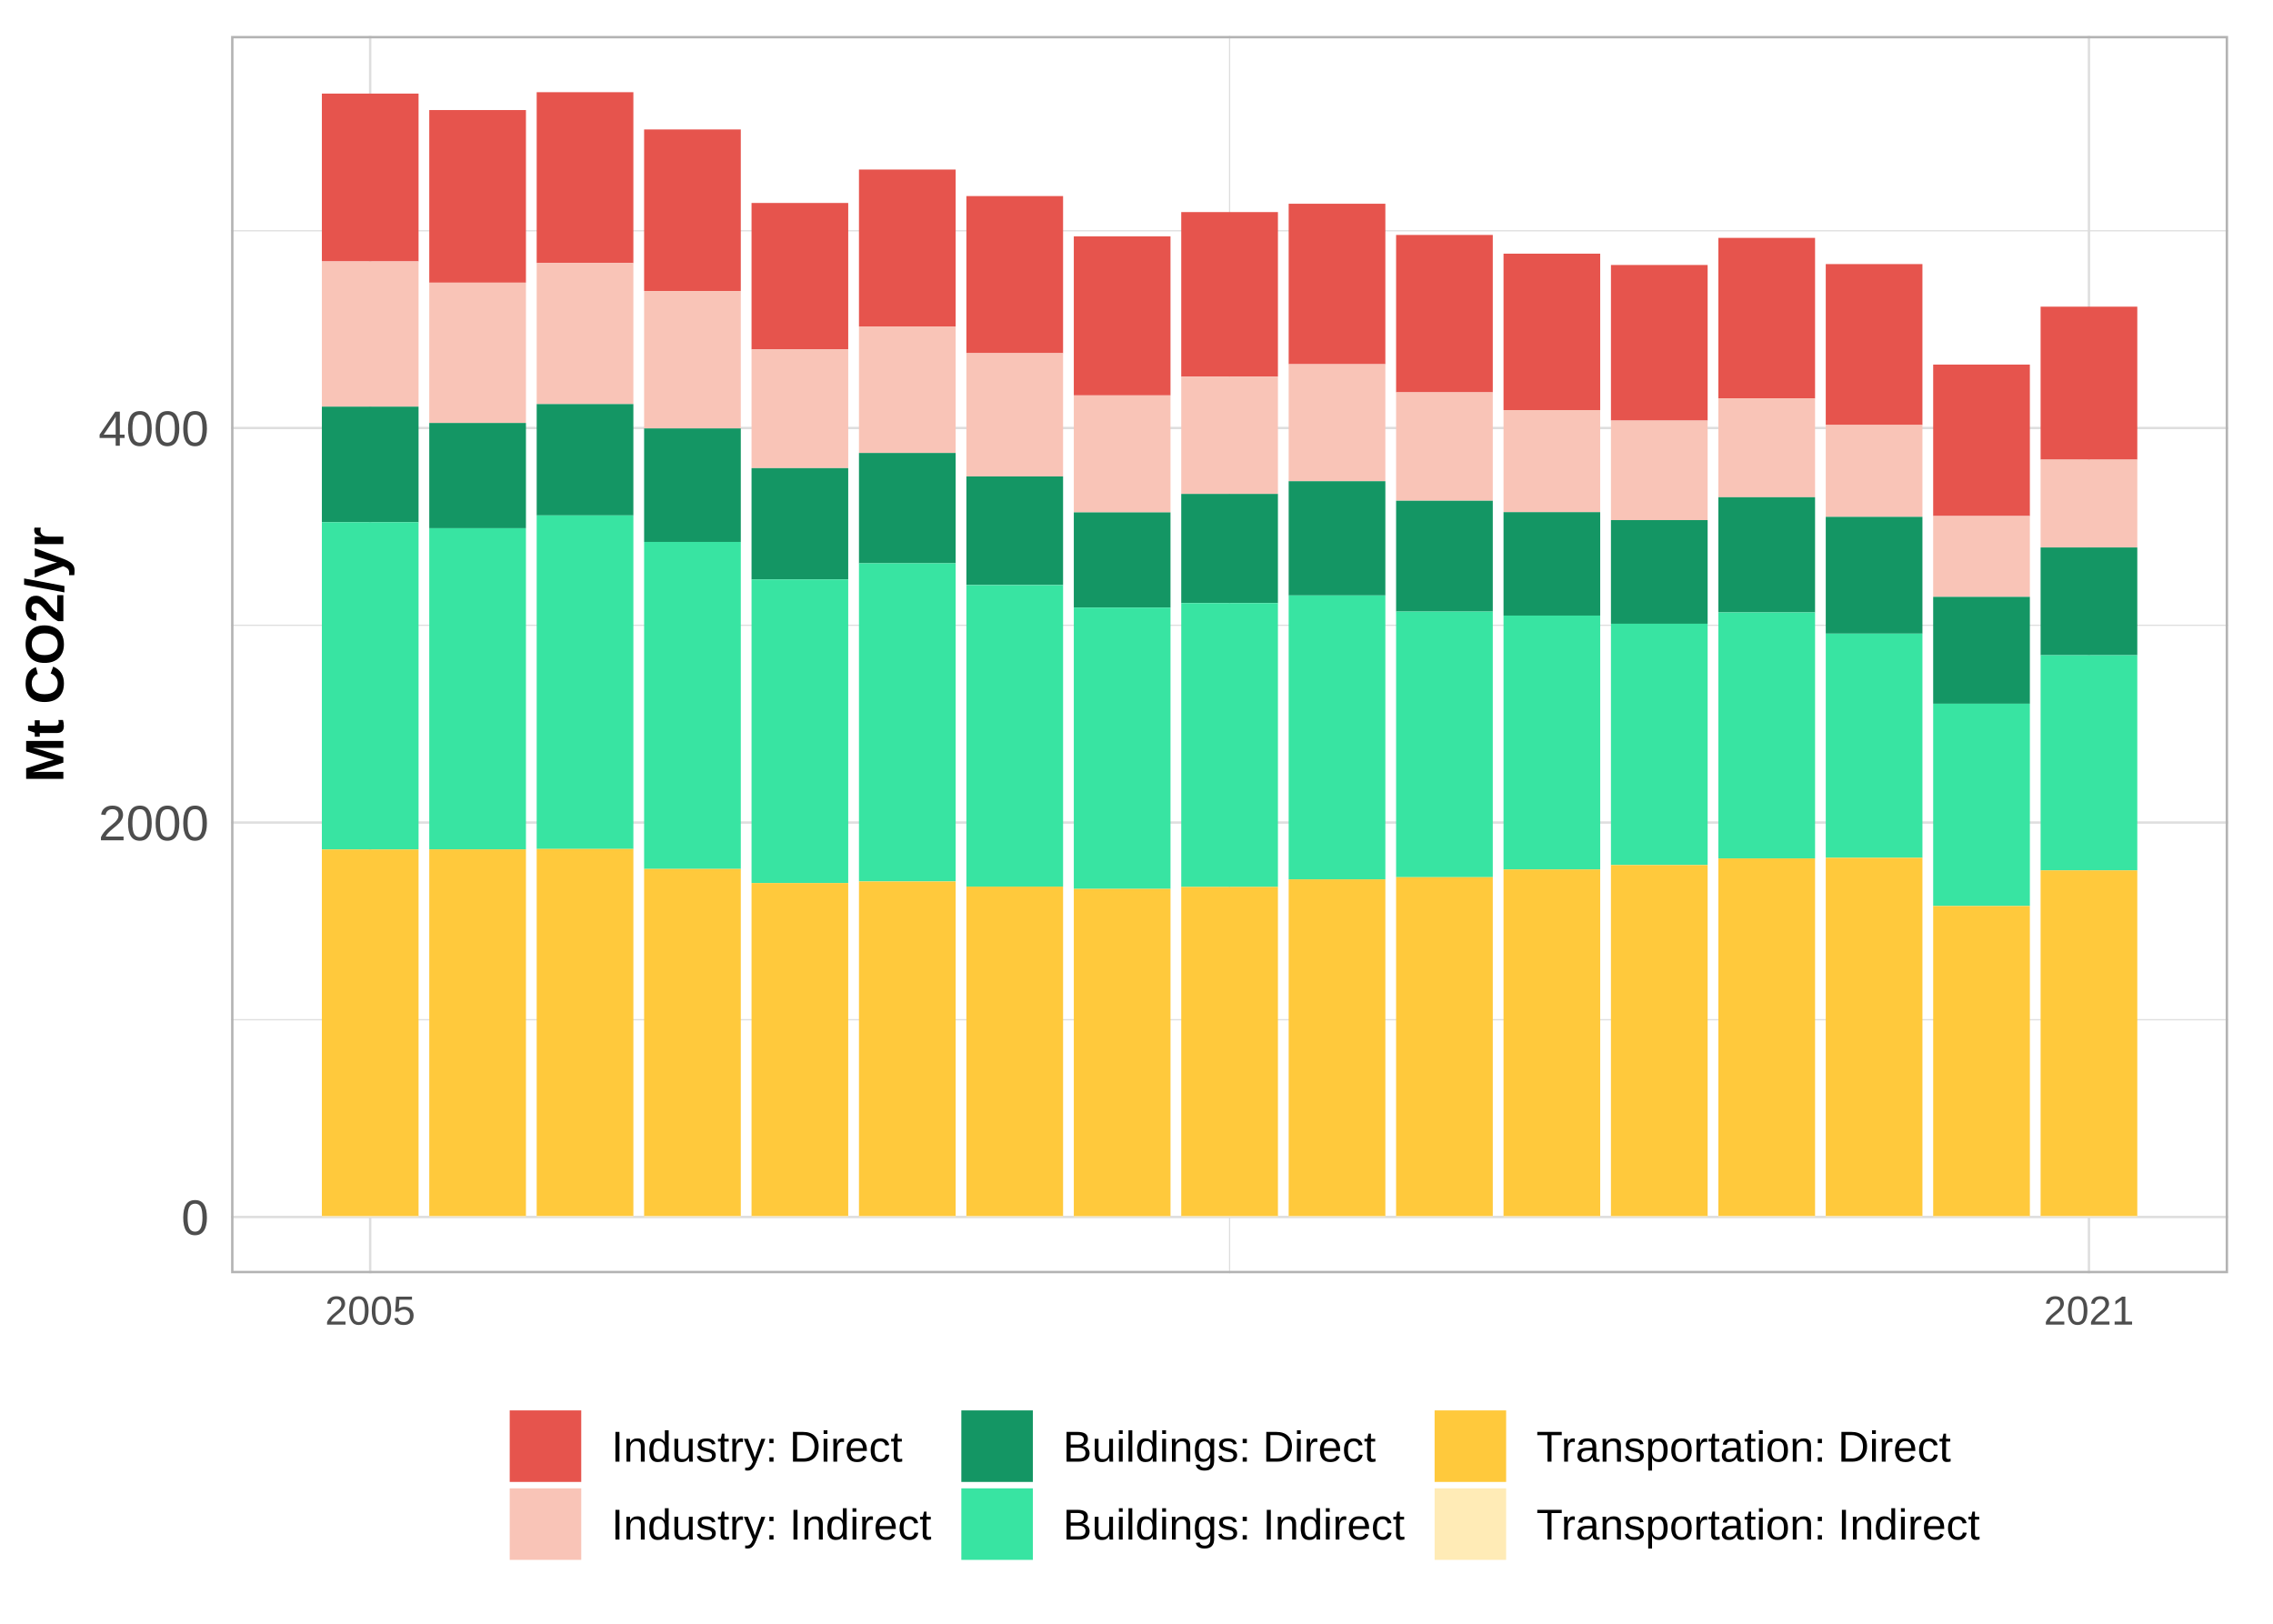
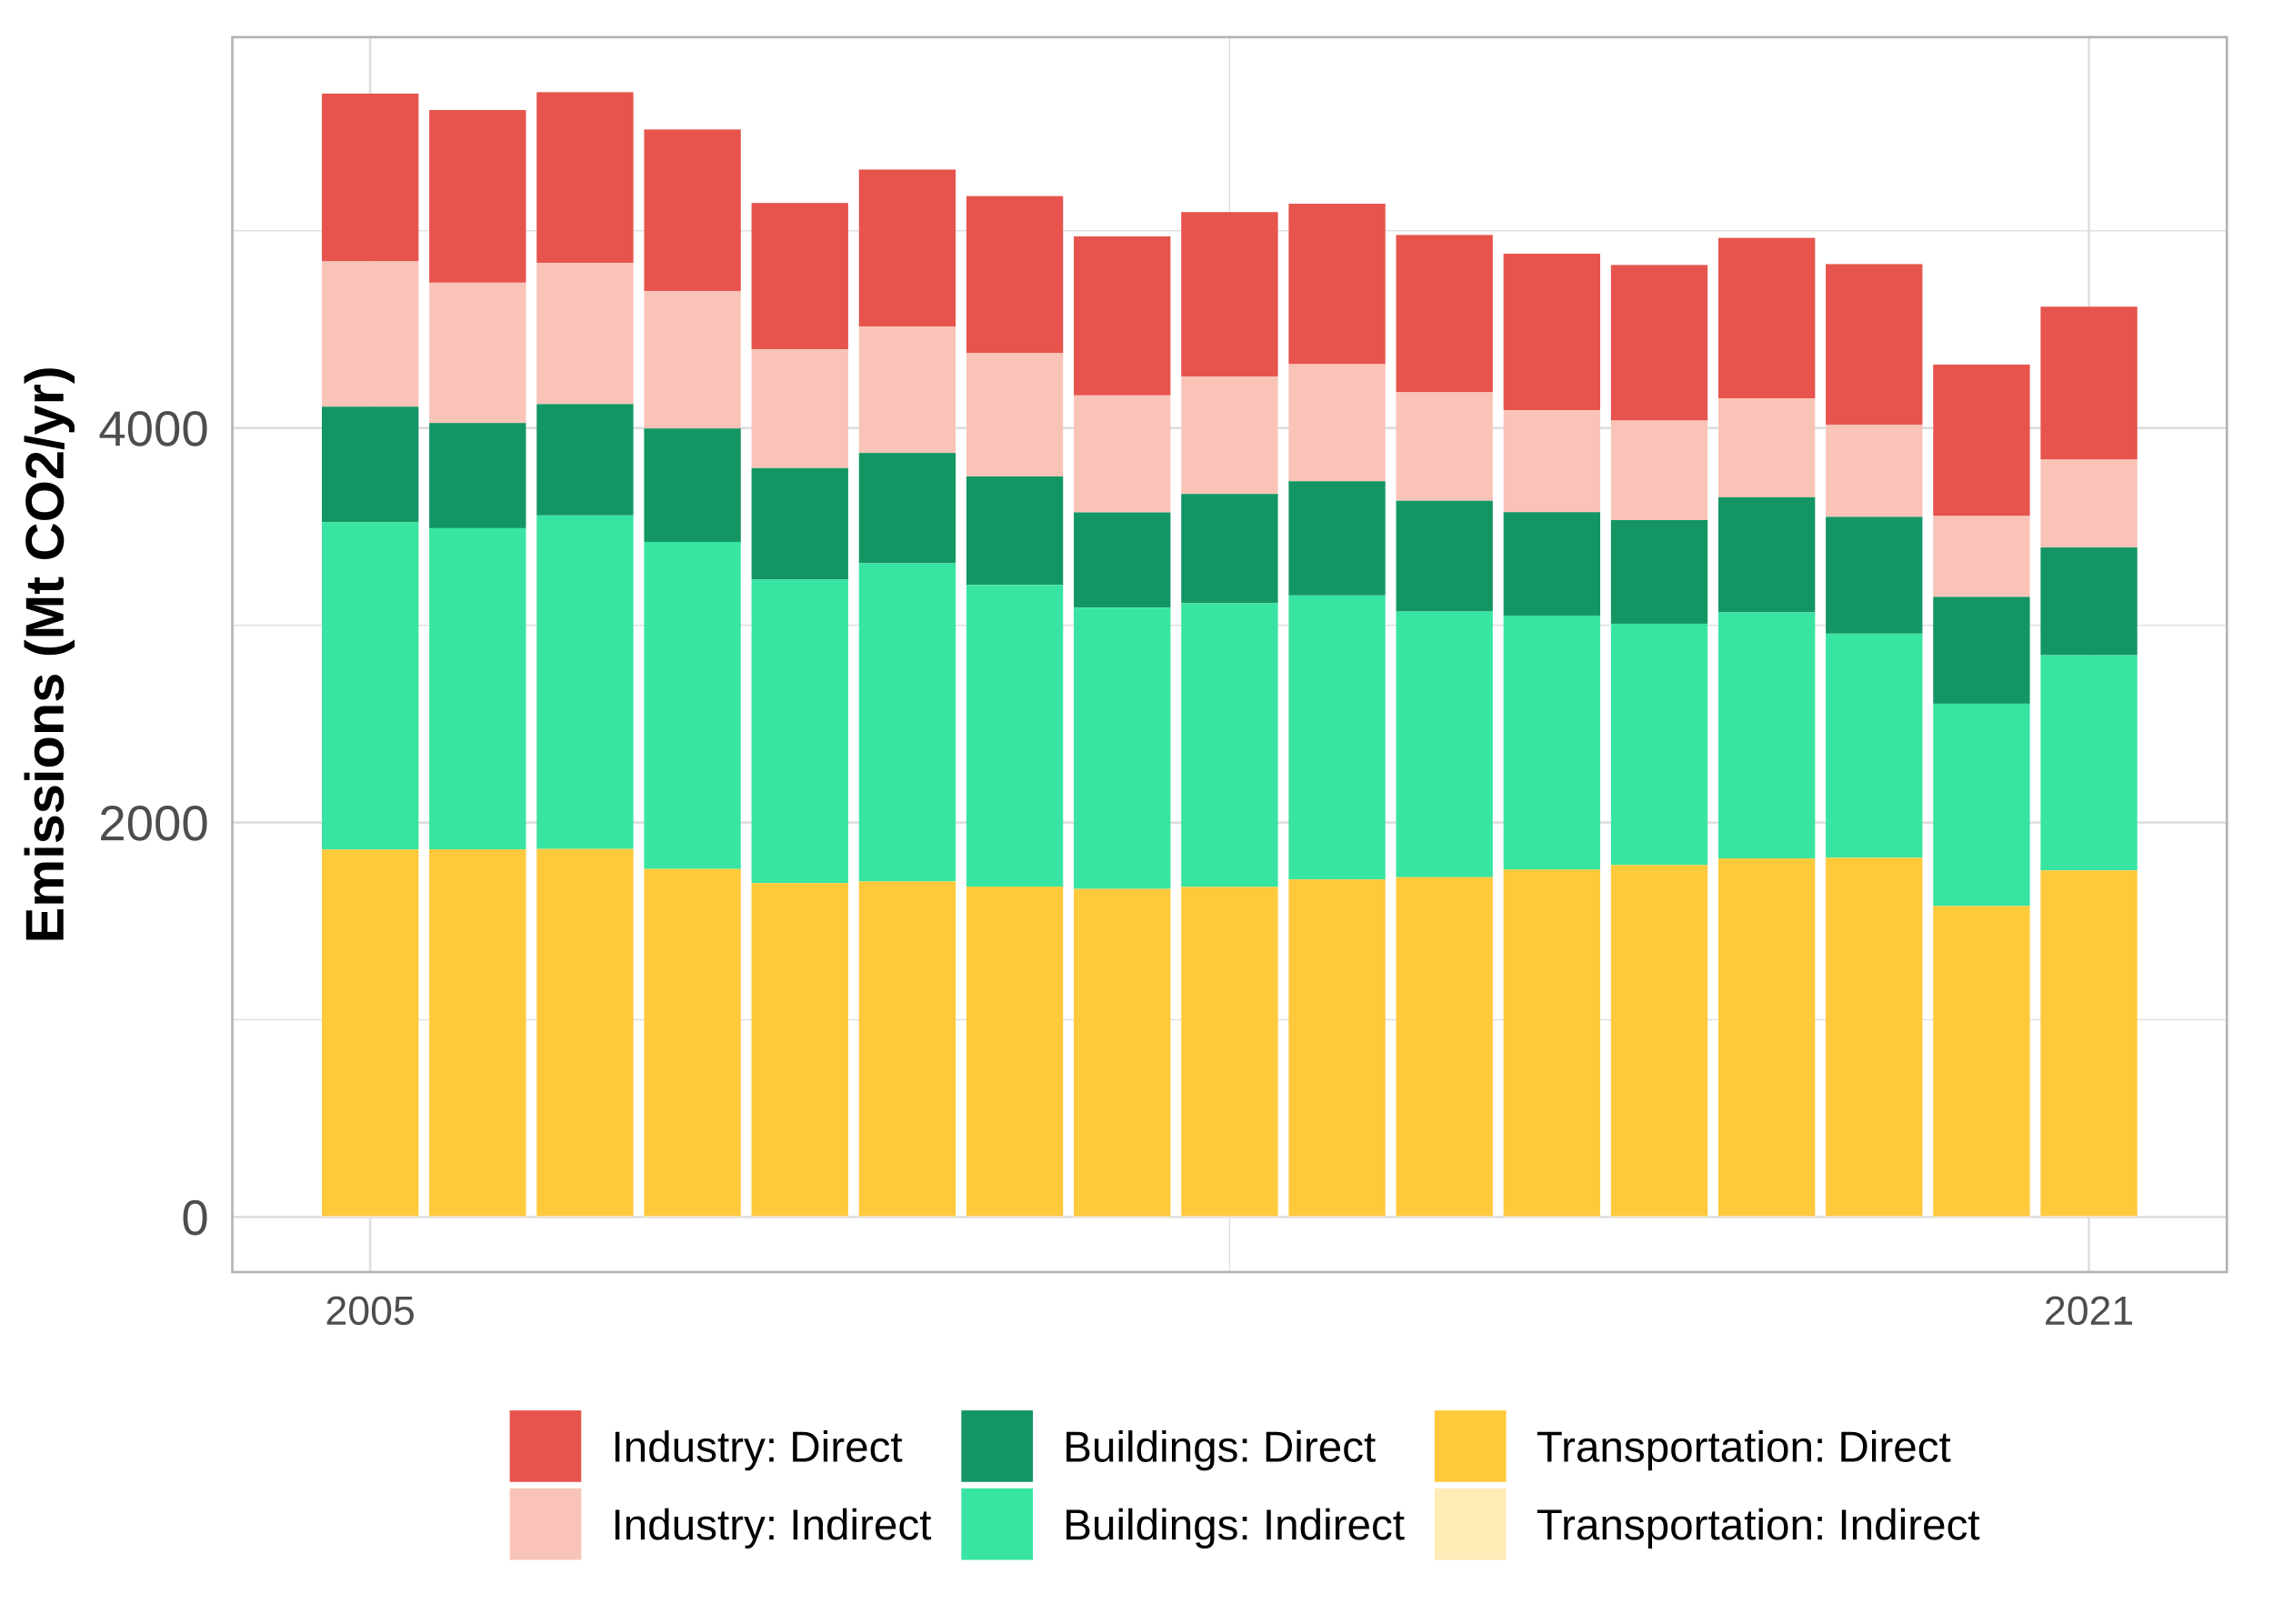
<svg xmlns="http://www.w3.org/2000/svg" class="svglite" width="504.00pt" height="360.00pt" viewBox="0 0 504.00 360.00">
  <defs>
    <style type="text/css">
    .svglite line, .svglite polyline, .svglite polygon, .svglite path, .svglite rect, .svglite circle {
      fill: none;
      stroke: #000000;
      stroke-linecap: round;
      stroke-linejoin: round;
      stroke-miterlimit: 10.00;
    }
    .svglite text {
      white-space: pre;
    }
  </style>
  </defs>
  <rect width="100%" height="100%" style="stroke: none; fill: #FFFFFF;" />
  <defs>
    <clipPath id="cpMC4wMHw1MDQuMDB8MC4wMHwzNjAuMDA=">
      <rect x="0.00" y="0.00" width="504.00" height="360.00" />
    </clipPath>
  </defs>
  <g clip-path="url(#cpMC4wMHw1MDQuMDB8MC4wMHwzNjAuMDA=)">
    <rect x="0.00" y="0" width="504.00" height="360.00" style="stroke-width: 1.07; stroke: #FFFFFF; fill: #FFFFFF;" />
  </g>
  <defs>
    <clipPath id="cpNTEuMjR8NDk0LjA0fDcuOTd8MjgyLjI5">
      <rect x="51.24" y="7.97" width="442.80" height="274.32" />
    </clipPath>
  </defs>
  <g clip-path="url(#cpNTEuMjR8NDk0LjA0fDcuOTd8MjgyLjI5)">
    <rect x="51.24" y="7.97" width="442.80" height="274.32" style="stroke-width: 1.07; stroke: none; fill: #FFFFFF;" />
    <polyline points="51.24,226.09 494.04,226.09 " style="stroke-width: 0.27; stroke: #DEDEDE; stroke-linecap: butt;" />
    <polyline points="51.24,138.63 494.04,138.63 " style="stroke-width: 0.27; stroke: #DEDEDE; stroke-linecap: butt;" />
    <polyline points="51.24,51.16 494.04,51.16 " style="stroke-width: 0.27; stroke: #DEDEDE; stroke-linecap: butt;" />
    <polyline points="272.64,282.29 272.64,7.97 " style="stroke-width: 0.27; stroke: #DEDEDE; stroke-linecap: butt;" />
    <polyline points="51.24,269.82 494.04,269.82 " style="stroke-width: 0.53; stroke: #DEDEDE; stroke-linecap: butt;" />
    <polyline points="51.24,182.36 494.04,182.36 " style="stroke-width: 0.53; stroke: #DEDEDE; stroke-linecap: butt;" />
    <polyline points="51.24,94.89 494.04,94.89 " style="stroke-width: 0.53; stroke: #DEDEDE; stroke-linecap: butt;" />
    <polyline points="82.08,282.29 82.08,7.97 " style="stroke-width: 0.53; stroke: #DEDEDE; stroke-linecap: butt;" />
    <polyline points="463.19,282.29 463.19,7.97 " style="stroke-width: 0.53; stroke: #DEDEDE; stroke-linecap: butt;" />
    <rect x="71.37" y="20.75" width="21.44" height="37.21" style="stroke-width: 1.07; stroke: none; stroke-linecap: butt; stroke-linejoin: miter; fill: #E6544D;" />
    <rect x="71.37" y="57.96" width="21.44" height="32.20" style="stroke-width: 1.07; stroke: none; stroke-linecap: butt; stroke-linejoin: miter; fill: #F9C4B7;" />
    <rect x="71.37" y="90.16" width="21.44" height="25.63" style="stroke-width: 1.07; stroke: none; stroke-linecap: butt; stroke-linejoin: miter; fill: #149664;" />
    <rect x="71.37" y="115.78" width="21.44" height="72.55" style="stroke-width: 1.07; stroke: none; stroke-linecap: butt; stroke-linejoin: miter; fill: #38E4A2;" />
    <rect x="71.37" y="188.34" width="21.44" height="81.28" style="stroke-width: 1.07; stroke: none; stroke-linecap: butt; stroke-linejoin: miter; fill: #FFC93C;" />
    <rect x="71.37" y="269.62" width="21.44" height="0.21" style="stroke-width: 1.07; stroke: none; stroke-linecap: butt; stroke-linejoin: miter; fill: #FFEBB6;" />
    <rect x="95.18" y="24.40" width="21.44" height="38.27" style="stroke-width: 1.07; stroke: none; stroke-linecap: butt; stroke-linejoin: miter; fill: #E6544D;" />
    <rect x="95.18" y="62.67" width="21.44" height="31.11" style="stroke-width: 1.07; stroke: none; stroke-linecap: butt; stroke-linejoin: miter; fill: #F9C4B7;" />
    <rect x="95.18" y="93.78" width="21.44" height="23.33" style="stroke-width: 1.07; stroke: none; stroke-linecap: butt; stroke-linejoin: miter; fill: #149664;" />
    <rect x="95.18" y="117.11" width="21.44" height="71.21" style="stroke-width: 1.07; stroke: none; stroke-linecap: butt; stroke-linejoin: miter; fill: #38E4A2;" />
    <rect x="95.18" y="188.32" width="21.44" height="81.30" style="stroke-width: 1.07; stroke: none; stroke-linecap: butt; stroke-linejoin: miter; fill: #FFC93C;" />
    <rect x="95.18" y="269.62" width="21.44" height="0.20" style="stroke-width: 1.07; stroke: none; stroke-linecap: butt; stroke-linejoin: miter; fill: #FFEBB6;" />
    <rect x="119.00" y="20.44" width="21.44" height="37.89" style="stroke-width: 1.07; stroke: none; stroke-linecap: butt; stroke-linejoin: miter; fill: #E6544D;" />
    <rect x="119.00" y="58.33" width="21.44" height="31.26" style="stroke-width: 1.07; stroke: none; stroke-linecap: butt; stroke-linejoin: miter; fill: #F9C4B7;" />
    <rect x="119.00" y="89.59" width="21.44" height="24.68" style="stroke-width: 1.07; stroke: none; stroke-linecap: butt; stroke-linejoin: miter; fill: #149664;" />
    <rect x="119.00" y="114.27" width="21.44" height="73.96" style="stroke-width: 1.07; stroke: none; stroke-linecap: butt; stroke-linejoin: miter; fill: #38E4A2;" />
    <rect x="119.00" y="188.23" width="21.44" height="81.37" style="stroke-width: 1.07; stroke: none; stroke-linecap: butt; stroke-linejoin: miter; fill: #FFC93C;" />
    <rect x="119.00" y="269.60" width="21.44" height="0.22" style="stroke-width: 1.07; stroke: none; stroke-linecap: butt; stroke-linejoin: miter; fill: #FFEBB6;" />
    <rect x="142.82" y="28.70" width="21.44" height="35.82" style="stroke-width: 1.07; stroke: none; stroke-linecap: butt; stroke-linejoin: miter; fill: #E6544D;" />
    <rect x="142.82" y="64.52" width="21.44" height="30.47" style="stroke-width: 1.07; stroke: none; stroke-linecap: butt; stroke-linejoin: miter; fill: #F9C4B7;" />
    <rect x="142.82" y="94.99" width="21.44" height="25.16" style="stroke-width: 1.07; stroke: none; stroke-linecap: butt; stroke-linejoin: miter; fill: #149664;" />
    <rect x="142.82" y="120.15" width="21.44" height="72.51" style="stroke-width: 1.07; stroke: none; stroke-linecap: butt; stroke-linejoin: miter; fill: #38E4A2;" />
    <rect x="142.82" y="192.66" width="21.44" height="76.96" style="stroke-width: 1.07; stroke: none; stroke-linecap: butt; stroke-linejoin: miter; fill: #FFC93C;" />
    <rect x="142.82" y="269.62" width="21.44" height="0.21" style="stroke-width: 1.07; stroke: none; stroke-linecap: butt; stroke-linejoin: miter; fill: #FFEBB6;" />
    <rect x="166.64" y="45.00" width="21.44" height="32.47" style="stroke-width: 1.07; stroke: none; stroke-linecap: butt; stroke-linejoin: miter; fill: #E6544D;" />
    <rect x="166.64" y="77.47" width="21.44" height="26.31" style="stroke-width: 1.07; stroke: none; stroke-linecap: butt; stroke-linejoin: miter; fill: #F9C4B7;" />
    <rect x="166.64" y="103.79" width="21.44" height="24.68" style="stroke-width: 1.07; stroke: none; stroke-linecap: butt; stroke-linejoin: miter; fill: #149664;" />
    <rect x="166.64" y="128.47" width="21.44" height="67.31" style="stroke-width: 1.07; stroke: none; stroke-linecap: butt; stroke-linejoin: miter; fill: #38E4A2;" />
    <rect x="166.64" y="195.78" width="21.44" height="73.84" style="stroke-width: 1.07; stroke: none; stroke-linecap: butt; stroke-linejoin: miter; fill: #FFC93C;" />
    <rect x="166.64" y="269.62" width="21.44" height="0.20" style="stroke-width: 1.07; stroke: none; stroke-linecap: butt; stroke-linejoin: miter; fill: #FFEBB6;" />
    <rect x="190.46" y="37.59" width="21.44" height="34.81" style="stroke-width: 1.07; stroke: none; stroke-linecap: butt; stroke-linejoin: miter; fill: #E6544D;" />
    <rect x="190.46" y="72.39" width="21.44" height="28.03" style="stroke-width: 1.07; stroke: none; stroke-linecap: butt; stroke-linejoin: miter; fill: #F9C4B7;" />
    <rect x="190.46" y="100.43" width="21.44" height="24.46" style="stroke-width: 1.07; stroke: none; stroke-linecap: butt; stroke-linejoin: miter; fill: #149664;" />
    <rect x="190.46" y="124.88" width="21.44" height="70.54" style="stroke-width: 1.07; stroke: none; stroke-linecap: butt; stroke-linejoin: miter; fill: #38E4A2;" />
    <rect x="190.46" y="195.43" width="21.44" height="74.20" style="stroke-width: 1.07; stroke: none; stroke-linecap: butt; stroke-linejoin: miter; fill: #FFC93C;" />
    <rect x="190.46" y="269.62" width="21.44" height="0.20" style="stroke-width: 1.07; stroke: none; stroke-linecap: butt; stroke-linejoin: miter; fill: #FFEBB6;" />
    <rect x="214.28" y="43.47" width="21.44" height="34.84" style="stroke-width: 1.07; stroke: none; stroke-linecap: butt; stroke-linejoin: miter; fill: #E6544D;" />
    <rect x="214.28" y="78.31" width="21.44" height="27.32" style="stroke-width: 1.07; stroke: none; stroke-linecap: butt; stroke-linejoin: miter; fill: #F9C4B7;" />
    <rect x="214.28" y="105.63" width="21.44" height="24.08" style="stroke-width: 1.07; stroke: none; stroke-linecap: butt; stroke-linejoin: miter; fill: #149664;" />
    <rect x="214.28" y="129.72" width="21.44" height="66.87" style="stroke-width: 1.07; stroke: none; stroke-linecap: butt; stroke-linejoin: miter; fill: #38E4A2;" />
    <rect x="214.28" y="196.58" width="21.44" height="73.05" style="stroke-width: 1.07; stroke: none; stroke-linecap: butt; stroke-linejoin: miter; fill: #FFC93C;" />
    <rect x="214.28" y="269.63" width="21.44" height="0.19" style="stroke-width: 1.07; stroke: none; stroke-linecap: butt; stroke-linejoin: miter; fill: #FFEBB6;" />
    <rect x="238.10" y="52.40" width="21.44" height="35.26" style="stroke-width: 1.07; stroke: none; stroke-linecap: butt; stroke-linejoin: miter; fill: #E6544D;" />
    <rect x="238.10" y="87.66" width="21.44" height="25.94" style="stroke-width: 1.07; stroke: none; stroke-linecap: butt; stroke-linejoin: miter; fill: #F9C4B7;" />
    <rect x="238.10" y="113.60" width="21.44" height="21.11" style="stroke-width: 1.07; stroke: none; stroke-linecap: butt; stroke-linejoin: miter; fill: #149664;" />
    <rect x="238.10" y="134.71" width="21.44" height="62.37" style="stroke-width: 1.07; stroke: none; stroke-linecap: butt; stroke-linejoin: miter; fill: #38E4A2;" />
    <rect x="238.10" y="197.08" width="21.44" height="72.57" style="stroke-width: 1.07; stroke: none; stroke-linecap: butt; stroke-linejoin: miter; fill: #FFC93C;" />
    <rect x="238.10" y="269.65" width="21.44" height="0.17" style="stroke-width: 1.07; stroke: none; stroke-linecap: butt; stroke-linejoin: miter; fill: #FFEBB6;" />
    <rect x="261.92" y="47.02" width="21.44" height="36.48" style="stroke-width: 1.07; stroke: none; stroke-linecap: butt; stroke-linejoin: miter; fill: #E6544D;" />
    <rect x="261.92" y="83.50" width="21.44" height="26.01" style="stroke-width: 1.07; stroke: none; stroke-linecap: butt; stroke-linejoin: miter; fill: #F9C4B7;" />
    <rect x="261.92" y="109.51" width="21.44" height="24.20" style="stroke-width: 1.07; stroke: none; stroke-linecap: butt; stroke-linejoin: miter; fill: #149664;" />
    <rect x="261.92" y="133.71" width="21.44" height="62.94" style="stroke-width: 1.07; stroke: none; stroke-linecap: butt; stroke-linejoin: miter; fill: #38E4A2;" />
    <rect x="261.92" y="196.64" width="21.44" height="72.99" style="stroke-width: 1.07; stroke: none; stroke-linecap: butt; stroke-linejoin: miter; fill: #FFC93C;" />
    <rect x="261.92" y="269.63" width="21.44" height="0.19" style="stroke-width: 1.07; stroke: none; stroke-linecap: butt; stroke-linejoin: miter; fill: #FFEBB6;" />
    <rect x="285.74" y="45.17" width="21.44" height="35.58" style="stroke-width: 1.07; stroke: none; stroke-linecap: butt; stroke-linejoin: miter; fill: #E6544D;" />
    <rect x="285.74" y="80.76" width="21.44" height="25.93" style="stroke-width: 1.07; stroke: none; stroke-linecap: butt; stroke-linejoin: miter; fill: #F9C4B7;" />
    <rect x="285.74" y="106.69" width="21.44" height="25.32" style="stroke-width: 1.07; stroke: none; stroke-linecap: butt; stroke-linejoin: miter; fill: #149664;" />
    <rect x="285.74" y="132.01" width="21.44" height="62.96" style="stroke-width: 1.07; stroke: none; stroke-linecap: butt; stroke-linejoin: miter; fill: #38E4A2;" />
    <rect x="285.74" y="194.97" width="21.44" height="74.66" style="stroke-width: 1.07; stroke: none; stroke-linecap: butt; stroke-linejoin: miter; fill: #FFC93C;" />
    <rect x="285.74" y="269.63" width="21.44" height="0.19" style="stroke-width: 1.07; stroke: none; stroke-linecap: butt; stroke-linejoin: miter; fill: #FFEBB6;" />
    <rect x="309.56" y="52.09" width="21.44" height="34.90" style="stroke-width: 1.07; stroke: none; stroke-linecap: butt; stroke-linejoin: miter; fill: #E6544D;" />
    <rect x="309.56" y="86.99" width="21.44" height="24.03" style="stroke-width: 1.07; stroke: none; stroke-linecap: butt; stroke-linejoin: miter; fill: #F9C4B7;" />
    <rect x="309.56" y="111.02" width="21.44" height="24.57" style="stroke-width: 1.07; stroke: none; stroke-linecap: butt; stroke-linejoin: miter; fill: #149664;" />
    <rect x="309.56" y="135.59" width="21.44" height="58.90" style="stroke-width: 1.07; stroke: none; stroke-linecap: butt; stroke-linejoin: miter; fill: #38E4A2;" />
    <rect x="309.56" y="194.49" width="21.44" height="75.14" style="stroke-width: 1.07; stroke: none; stroke-linecap: butt; stroke-linejoin: miter; fill: #FFC93C;" />
    <rect x="309.56" y="269.63" width="21.44" height="0.19" style="stroke-width: 1.07; stroke: none; stroke-linecap: butt; stroke-linejoin: miter; fill: #FFEBB6;" />
    <rect x="333.38" y="56.24" width="21.44" height="34.68" style="stroke-width: 1.07; stroke: none; stroke-linecap: butt; stroke-linejoin: miter; fill: #E6544D;" />
    <rect x="333.38" y="90.92" width="21.44" height="22.64" style="stroke-width: 1.07; stroke: none; stroke-linecap: butt; stroke-linejoin: miter; fill: #F9C4B7;" />
    <rect x="333.38" y="113.55" width="21.44" height="22.93" style="stroke-width: 1.07; stroke: none; stroke-linecap: butt; stroke-linejoin: miter; fill: #149664;" />
    <rect x="333.38" y="136.48" width="21.44" height="56.29" style="stroke-width: 1.07; stroke: none; stroke-linecap: butt; stroke-linejoin: miter; fill: #38E4A2;" />
    <rect x="333.38" y="192.77" width="21.44" height="76.87" style="stroke-width: 1.07; stroke: none; stroke-linecap: butt; stroke-linejoin: miter; fill: #FFC93C;" />
    <rect x="333.38" y="269.64" width="21.44" height="0.18" style="stroke-width: 1.07; stroke: none; stroke-linecap: butt; stroke-linejoin: miter; fill: #FFEBB6;" />
    <rect x="357.20" y="58.75" width="21.44" height="34.50" style="stroke-width: 1.07; stroke: none; stroke-linecap: butt; stroke-linejoin: miter; fill: #E6544D;" />
    <rect x="357.20" y="93.25" width="21.44" height="22.06" style="stroke-width: 1.07; stroke: none; stroke-linecap: butt; stroke-linejoin: miter; fill: #F9C4B7;" />
    <rect x="357.20" y="115.31" width="21.44" height="22.98" style="stroke-width: 1.07; stroke: none; stroke-linecap: butt; stroke-linejoin: miter; fill: #149664;" />
    <rect x="357.20" y="138.29" width="21.44" height="53.50" style="stroke-width: 1.07; stroke: none; stroke-linecap: butt; stroke-linejoin: miter; fill: #38E4A2;" />
    <rect x="357.20" y="191.79" width="21.44" height="77.85" style="stroke-width: 1.07; stroke: none; stroke-linecap: butt; stroke-linejoin: miter; fill: #FFC93C;" />
    <rect x="357.20" y="269.63" width="21.44" height="0.19" style="stroke-width: 1.07; stroke: none; stroke-linecap: butt; stroke-linejoin: miter; fill: #FFEBB6;" />
    <rect x="381.02" y="52.74" width="21.44" height="35.58" style="stroke-width: 1.07; stroke: none; stroke-linecap: butt; stroke-linejoin: miter; fill: #E6544D;" />
    <rect x="381.02" y="88.32" width="21.44" height="21.92" style="stroke-width: 1.07; stroke: none; stroke-linecap: butt; stroke-linejoin: miter; fill: #F9C4B7;" />
    <rect x="381.02" y="110.24" width="21.44" height="25.54" style="stroke-width: 1.07; stroke: none; stroke-linecap: butt; stroke-linejoin: miter; fill: #149664;" />
    <rect x="381.02" y="135.78" width="21.44" height="54.55" style="stroke-width: 1.07; stroke: none; stroke-linecap: butt; stroke-linejoin: miter; fill: #38E4A2;" />
    <rect x="381.02" y="190.33" width="21.44" height="79.28" style="stroke-width: 1.07; stroke: none; stroke-linecap: butt; stroke-linejoin: miter; fill: #FFC93C;" />
    <rect x="381.02" y="269.61" width="21.44" height="0.21" style="stroke-width: 1.07; stroke: none; stroke-linecap: butt; stroke-linejoin: miter; fill: #FFEBB6;" />
    <rect x="404.83" y="58.55" width="21.44" height="35.68" style="stroke-width: 1.07; stroke: none; stroke-linecap: butt; stroke-linejoin: miter; fill: #E6544D;" />
    <rect x="404.83" y="94.23" width="21.44" height="20.36" style="stroke-width: 1.07; stroke: none; stroke-linecap: butt; stroke-linejoin: miter; fill: #F9C4B7;" />
    <rect x="404.83" y="114.59" width="21.44" height="25.89" style="stroke-width: 1.07; stroke: none; stroke-linecap: butt; stroke-linejoin: miter; fill: #149664;" />
    <rect x="404.83" y="140.48" width="21.44" height="49.70" style="stroke-width: 1.07; stroke: none; stroke-linecap: butt; stroke-linejoin: miter; fill: #38E4A2;" />
    <rect x="404.83" y="190.18" width="21.44" height="79.43" style="stroke-width: 1.07; stroke: none; stroke-linecap: butt; stroke-linejoin: miter; fill: #FFC93C;" />
    <rect x="404.83" y="269.61" width="21.44" height="0.21" style="stroke-width: 1.07; stroke: none; stroke-linecap: butt; stroke-linejoin: miter; fill: #FFEBB6;" />
    <rect x="428.65" y="80.83" width="21.44" height="33.58" style="stroke-width: 1.07; stroke: none; stroke-linecap: butt; stroke-linejoin: miter; fill: #E6544D;" />
    <rect x="428.65" y="114.41" width="21.44" height="17.92" style="stroke-width: 1.07; stroke: none; stroke-linecap: butt; stroke-linejoin: miter; fill: #F9C4B7;" />
    <rect x="428.65" y="132.33" width="21.44" height="23.69" style="stroke-width: 1.07; stroke: none; stroke-linecap: butt; stroke-linejoin: miter; fill: #149664;" />
    <rect x="428.65" y="156.02" width="21.44" height="44.85" style="stroke-width: 1.07; stroke: none; stroke-linecap: butt; stroke-linejoin: miter; fill: #38E4A2;" />
    <rect x="428.65" y="200.87" width="21.44" height="68.77" style="stroke-width: 1.07; stroke: none; stroke-linecap: butt; stroke-linejoin: miter; fill: #FFC93C;" />
    <rect x="428.65" y="269.64" width="21.44" height="0.18" style="stroke-width: 1.07; stroke: none; stroke-linecap: butt; stroke-linejoin: miter; fill: #FFEBB6;" />
    <rect x="452.47" y="67.99" width="21.44" height="33.92" style="stroke-width: 1.07; stroke: none; stroke-linecap: butt; stroke-linejoin: miter; fill: #E6544D;" />
    <rect x="452.47" y="101.91" width="21.44" height="19.47" style="stroke-width: 1.07; stroke: none; stroke-linecap: butt; stroke-linejoin: miter; fill: #F9C4B7;" />
    <rect x="452.47" y="121.38" width="21.44" height="23.89" style="stroke-width: 1.07; stroke: none; stroke-linecap: butt; stroke-linejoin: miter; fill: #149664;" />
    <rect x="452.47" y="145.27" width="21.44" height="47.70" style="stroke-width: 1.07; stroke: none; stroke-linecap: butt; stroke-linejoin: miter; fill: #38E4A2;" />
    <rect x="452.47" y="192.97" width="21.44" height="76.64" style="stroke-width: 1.07; stroke: none; stroke-linecap: butt; stroke-linejoin: miter; fill: #FFC93C;" />
    <rect x="452.47" y="269.60" width="21.44" height="0.22" style="stroke-width: 1.07; stroke: none; stroke-linecap: butt; stroke-linejoin: miter; fill: #FFEBB6;" />
    <rect x="51.24" y="7.97" width="442.80" height="274.32" style="stroke-width: 1.07; stroke: #B3B3B3;" />
  </g>
  <g clip-path="url(#cpMC4wMHw1MDQuMDB8MC4wMHwzNjAuMDA=)">
    <text x="46.31" y="273.76" text-anchor="end" style="font-size: 11.00px;fill: #4D4D4D; font-family: &quot;Arial&quot;;" textLength="6.12px" lengthAdjust="spacingAndGlyphs">0</text>
    <text x="46.31" y="186.30" text-anchor="end" style="font-size: 11.00px;fill: #4D4D4D; font-family: &quot;Arial&quot;;" textLength="24.48px" lengthAdjust="spacingAndGlyphs">2000</text>
    <text x="46.31" y="98.83" text-anchor="end" style="font-size: 11.00px;fill: #4D4D4D; font-family: &quot;Arial&quot;;" textLength="24.48px" lengthAdjust="spacingAndGlyphs">4000</text>
    <text x="82.08" y="293.67" text-anchor="middle" style="font-size: 9.00px;fill: #4D4D4D; font-family: &quot;Arial&quot;;" textLength="20.02px" lengthAdjust="spacingAndGlyphs">2005</text>
    <text x="463.19" y="293.67" text-anchor="middle" style="font-size: 9.00px;fill: #4D4D4D; font-family: &quot;Arial&quot;;" textLength="20.02px" lengthAdjust="spacingAndGlyphs">2021</text>
-     <text transform="translate(14.05,145.13) rotate(-90)" text-anchor="middle" style="font-size: 12.00px; font-weight: bold; font-family: &quot;Arial&quot;;" textLength="56.69px" lengthAdjust="spacingAndGlyphs">Mt CO2/yr</text>
+     <text transform="translate(14.05,145.13) rotate(-90)" text-anchor="middle" style="font-size: 12.00px; font-weight: bold; font-family: &quot;Arial&quot;;" textLength="128.04px" lengthAdjust="spacingAndGlyphs">Emissions (Mt CO2/yr)</text>
    <rect x="100.86" y="306.51" width="343.57" height="45.52" style="stroke-width: 1.07; stroke: none; fill: #FFFFFF;" />
    <rect x="112.31" y="311.99" width="17.28" height="17.28" style="stroke-width: 1.07; stroke: none; fill: #FFFFFF;" />
    <rect x="113.02" y="312.70" width="15.86" height="15.86" style="stroke-width: 1.07; stroke: none; stroke-linecap: butt; stroke-linejoin: miter; fill: #E6544D;" />
    <rect x="112.31" y="329.27" width="17.28" height="17.28" style="stroke-width: 1.07; stroke: none; fill: #FFFFFF;" />
    <rect x="113.02" y="329.98" width="15.86" height="15.86" style="stroke-width: 1.07; stroke: none; stroke-linecap: butt; stroke-linejoin: miter; fill: #F9C4B7;" />
    <rect x="212.45" y="311.99" width="17.28" height="17.28" style="stroke-width: 1.07; stroke: none; fill: #FFFFFF;" />
    <rect x="213.16" y="312.70" width="15.86" height="15.86" style="stroke-width: 1.07; stroke: none; stroke-linecap: butt; stroke-linejoin: miter; fill: #149664;" />
    <rect x="212.45" y="329.27" width="17.28" height="17.28" style="stroke-width: 1.07; stroke: none; fill: #FFFFFF;" />
    <rect x="213.16" y="329.98" width="15.86" height="15.86" style="stroke-width: 1.07; stroke: none; stroke-linecap: butt; stroke-linejoin: miter; fill: #38E4A2;" />
    <rect x="317.40" y="311.99" width="17.28" height="17.28" style="stroke-width: 1.07; stroke: none; fill: #FFFFFF;" />
    <rect x="318.10" y="312.70" width="15.86" height="15.86" style="stroke-width: 1.07; stroke: none; stroke-linecap: butt; stroke-linejoin: miter; fill: #FFC93C;" />
    <rect x="317.40" y="329.27" width="17.28" height="17.28" style="stroke-width: 1.07; stroke: none; fill: #FFFFFF;" />
    <rect x="318.10" y="329.98" width="15.86" height="15.86" style="stroke-width: 1.07; stroke: none; stroke-linecap: butt; stroke-linejoin: miter; fill: #FFEBB6;" />
    <text x="135.57" y="324.06" style="font-size: 9.60px; font-family: &quot;Arial&quot;;" textLength="64.50px" lengthAdjust="spacingAndGlyphs">Industry: Direct</text>
    <text x="135.57" y="341.34" style="font-size: 9.60px; font-family: &quot;Arial&quot;;" textLength="70.91px" lengthAdjust="spacingAndGlyphs">Industry: Indirect</text>
    <text x="235.71" y="324.06" style="font-size: 9.60px; font-family: &quot;Arial&quot;;" textLength="69.30px" lengthAdjust="spacingAndGlyphs">Buildings: Direct</text>
    <text x="235.71" y="341.34" style="font-size: 9.60px; font-family: &quot;Arial&quot;;" textLength="75.71px" lengthAdjust="spacingAndGlyphs">Buildings: Indirect</text>
    <text x="340.65" y="324.06" style="font-size: 9.60px; font-family: &quot;Arial&quot;;" textLength="91.88px" lengthAdjust="spacingAndGlyphs">Transportation: Direct</text>
    <text x="340.65" y="341.34" style="font-size: 9.60px; font-family: &quot;Arial&quot;;" textLength="98.29px" lengthAdjust="spacingAndGlyphs">Transportation: Indirect</text>
  </g>
</svg>
